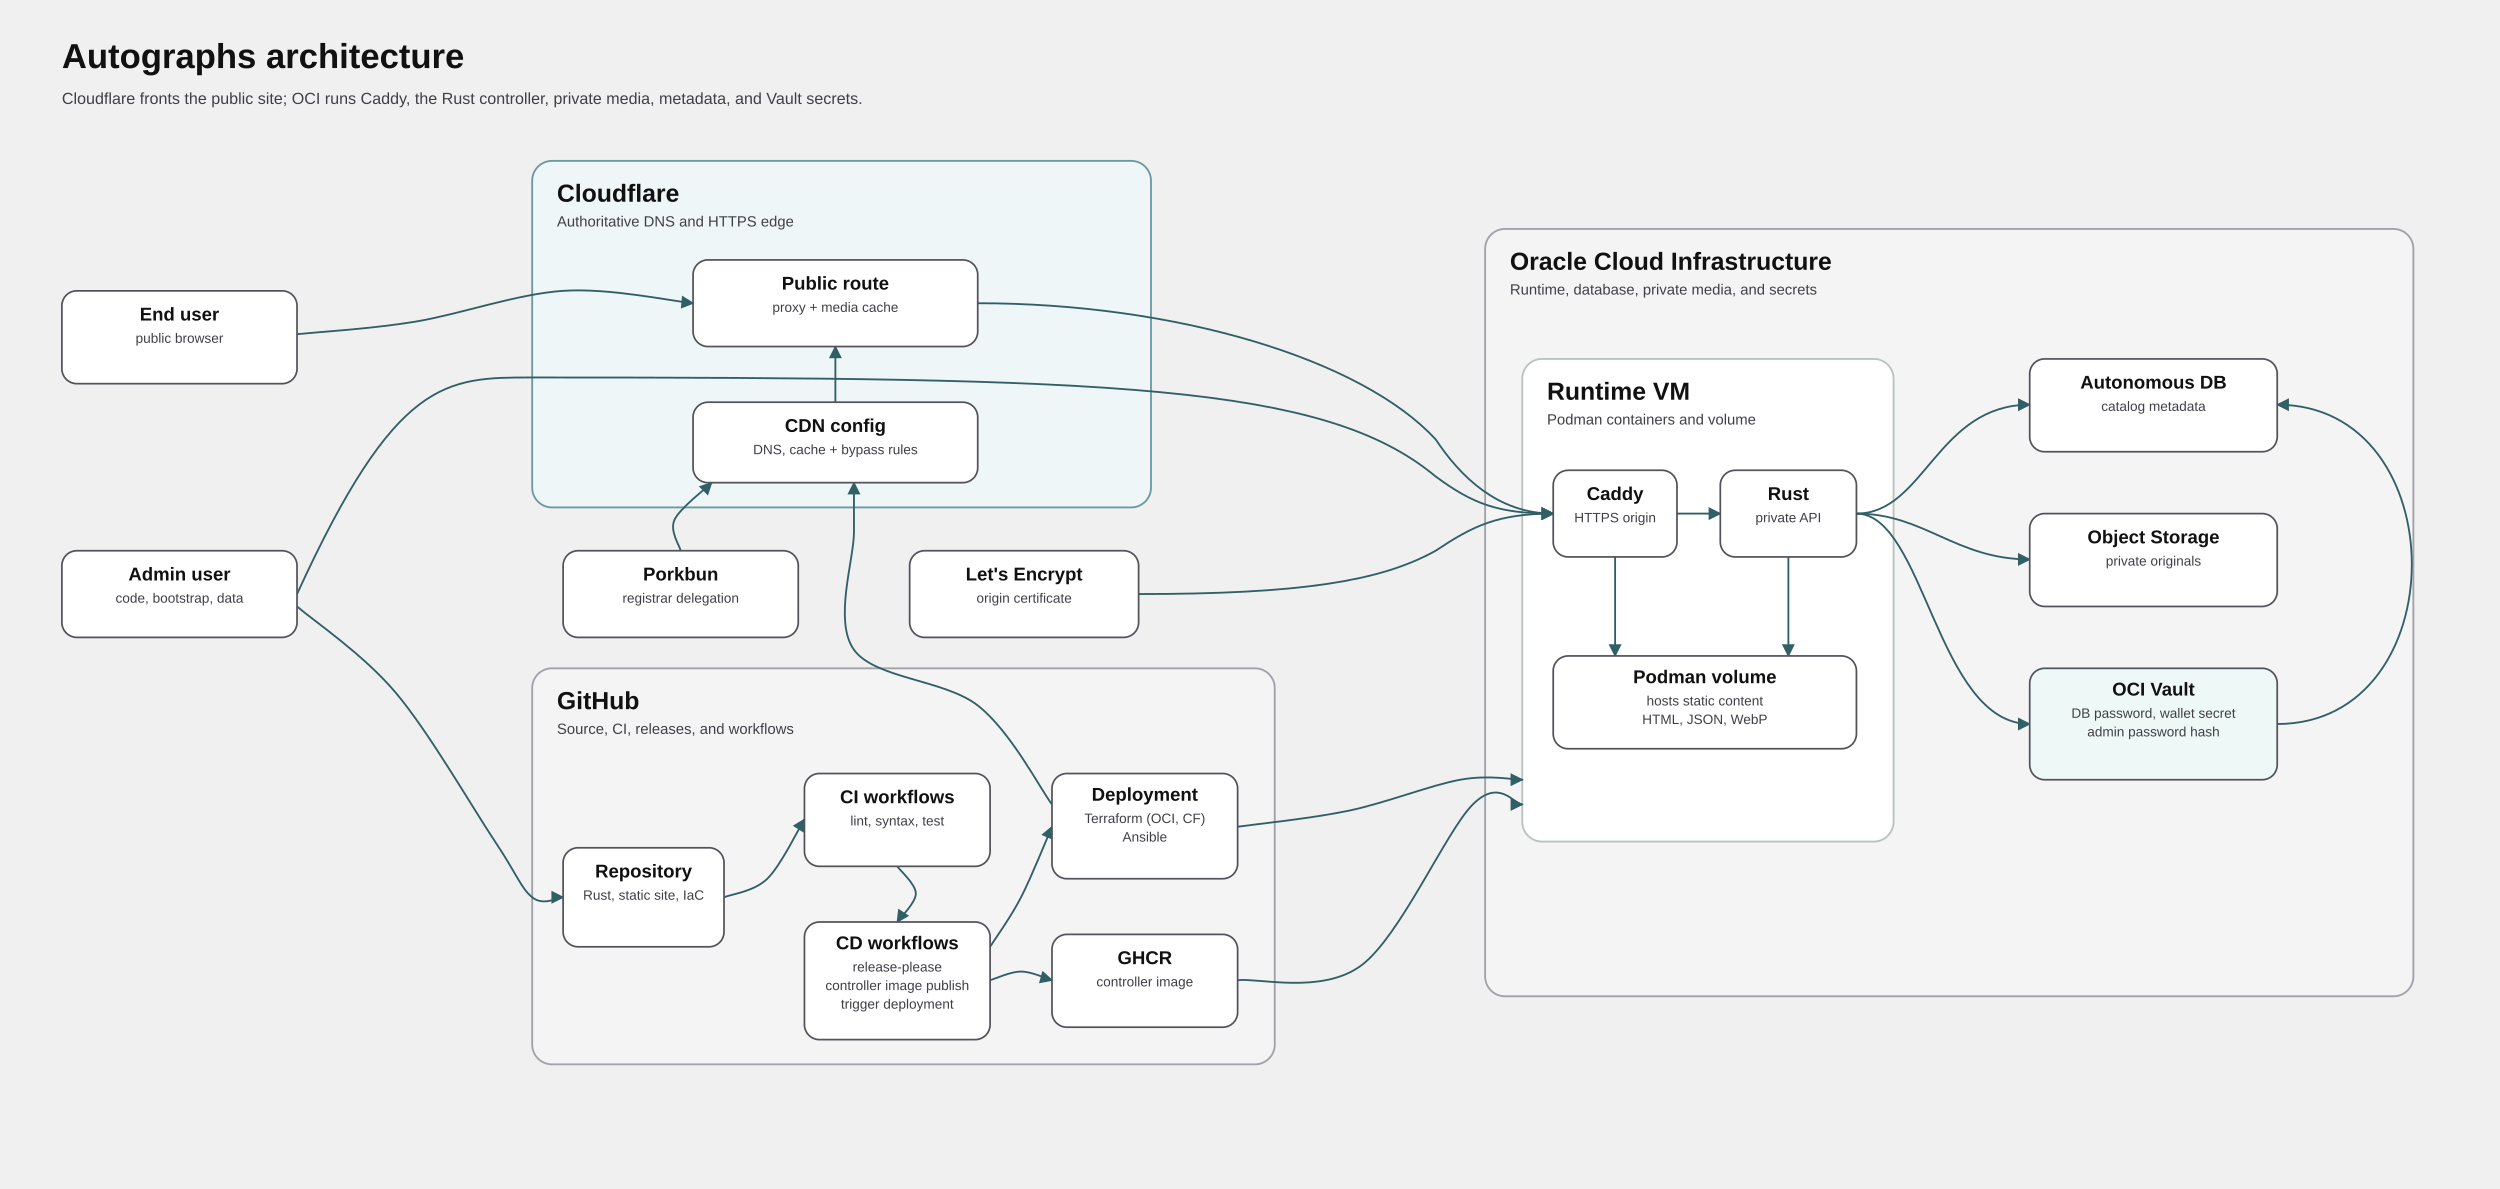
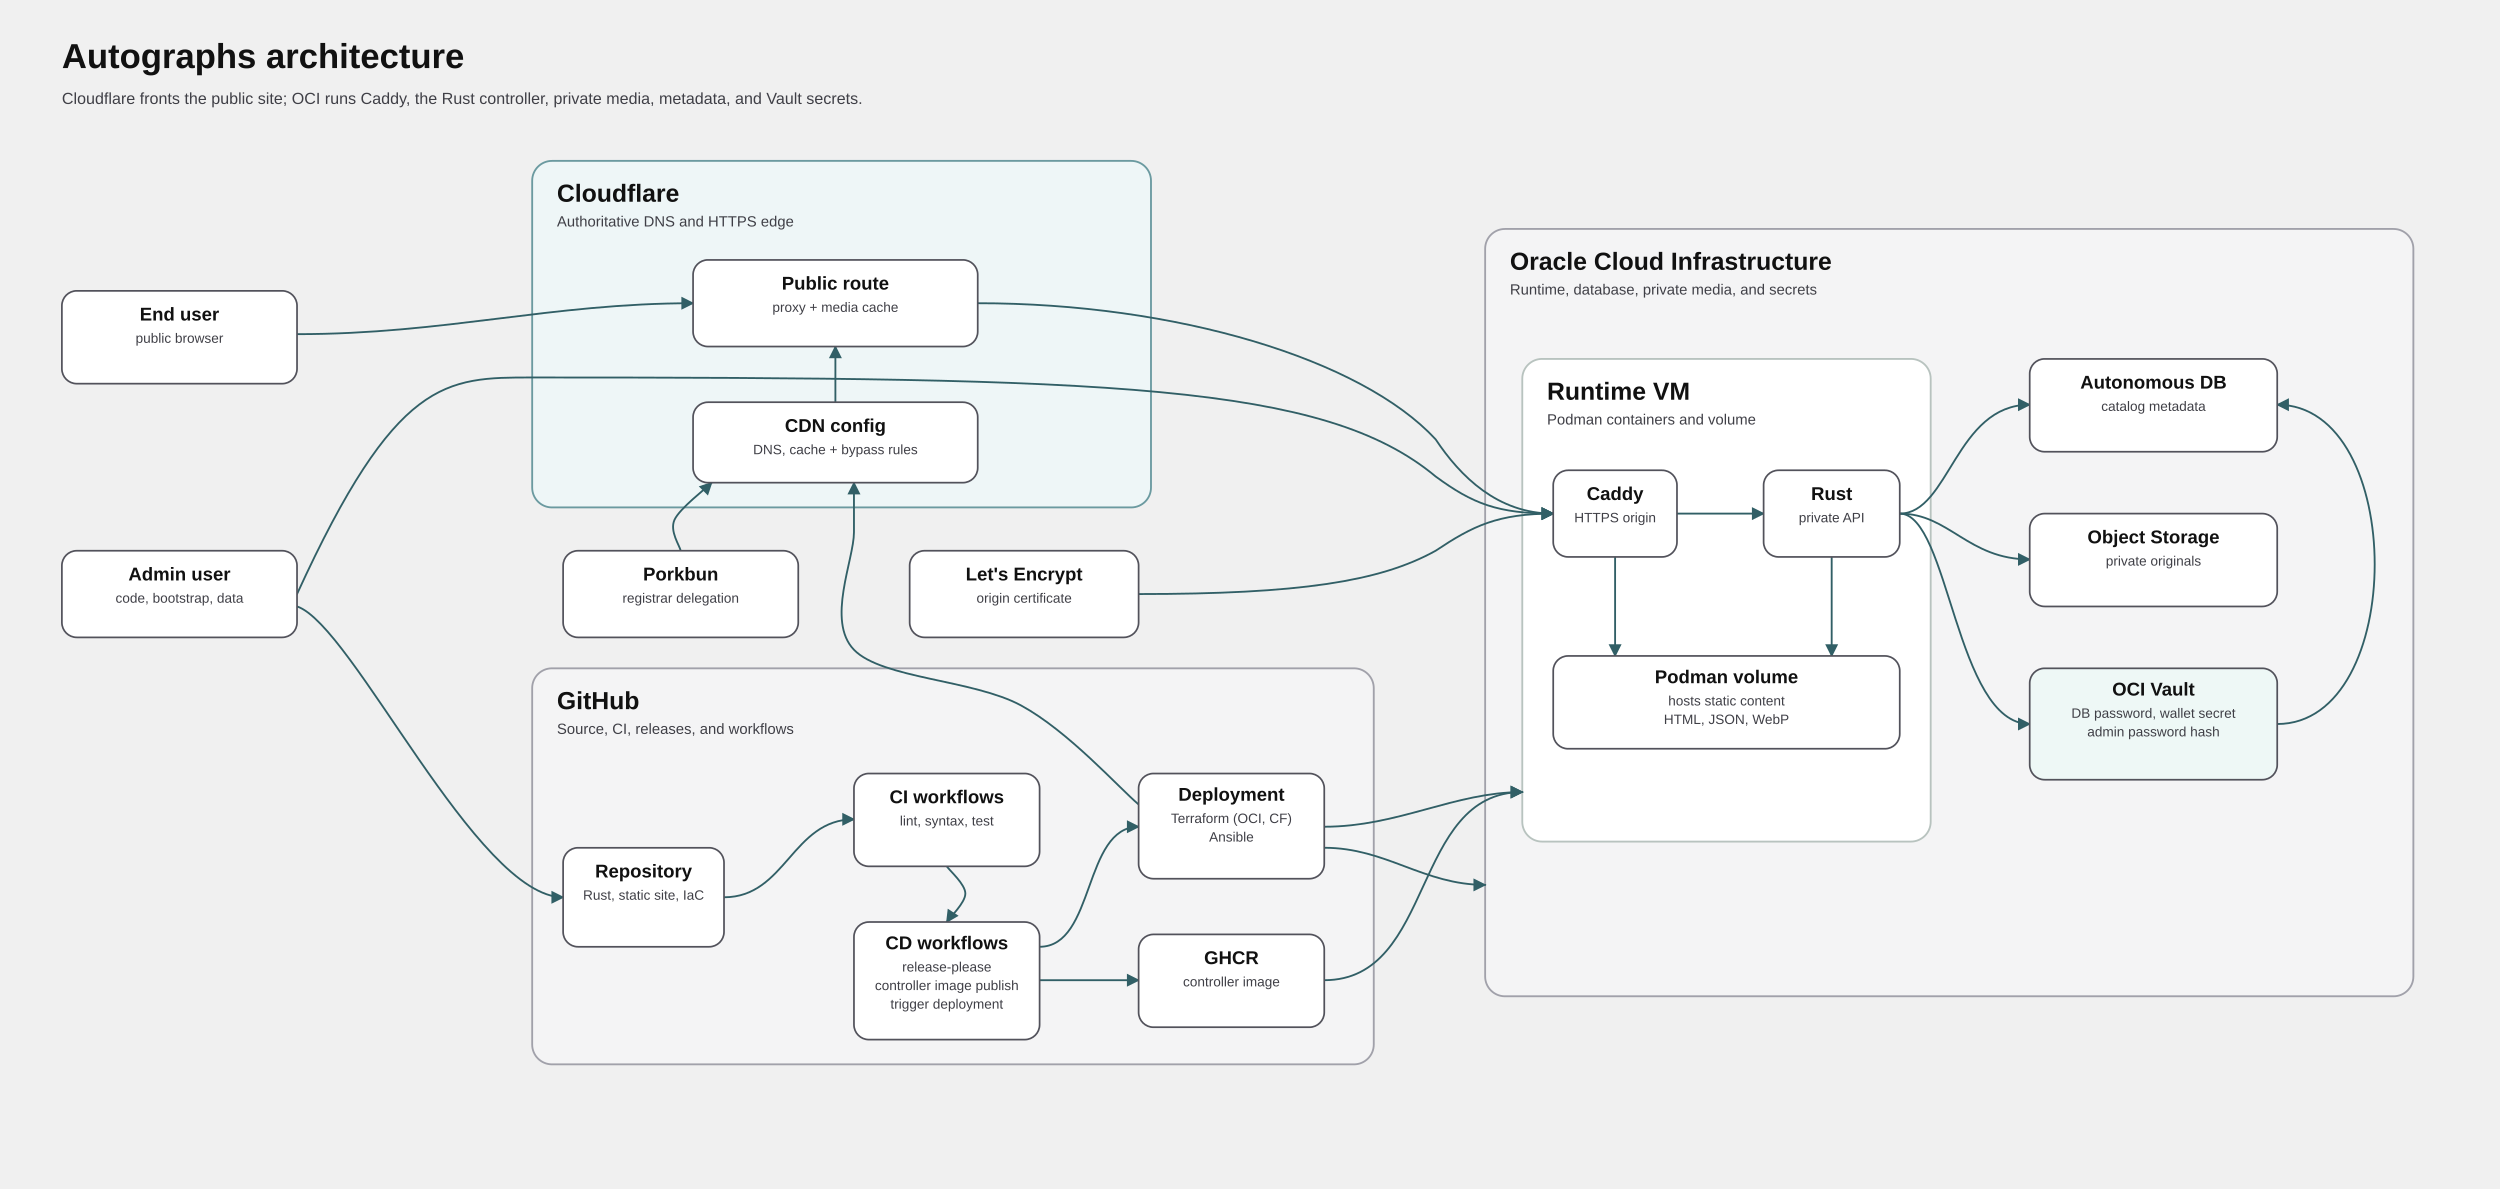
<svg xmlns="http://www.w3.org/2000/svg" viewBox="0 0 2020 960" role="img" aria-labelledby="title desc">
  <defs>
    <marker id="arrow" viewBox="0 0 10 10" refX="9" refY="5" markerWidth="7" markerHeight="7" orient="auto-start-reverse">
      <path d="M 0 0 L 10 5 L 0 10 z" fill="#315f66" />
    </marker>
    <style>
  .page-title { fill:#111; font:700 28px Arial,Helvetica,sans-serif; }
  .subtitle { fill:#3f3f46; font:13px Arial,Helvetica,sans-serif; }
  .zone { fill:#f4f4f5; stroke:#a1a1aa; stroke-width:1.5; }
  .edge-zone { fill:#eef6f7; stroke:#6b9aa0; }
  .panel { fill:#fff; stroke:#b8c3bf; stroke-width:1.5; }
  .box { fill:#fff; stroke:#52525b; stroke-width:1.4; }
  .accent { fill:#eef8f6; }
  .flow { fill:none; stroke:#315f66; stroke-width:1.5; stroke-linecap:round; stroke-linejoin:round; marker-end:url(#arrow); }
  .zone-title { fill:#111; font:700 20px Arial,Helvetica,sans-serif; }
  .zone-small { fill:#3f3f46; font:12px Arial,Helvetica,sans-serif; }
  .box-title { fill:#111; font:700 15px Arial,Helvetica,sans-serif; }
  .box-small { fill:#3f3f46; font:11px Arial,Helvetica,sans-serif; }
  .flow-label { fill:#315f66; font:600 11px Arial,Helvetica,sans-serif; paint-order:stroke; stroke:#fff; stroke-width:4px; stroke-linejoin:round; }
</style>
  </defs>
  <text x="50" y="55" class="page-title">Autographs architecture</text>
  <text x="50" y="84" class="subtitle">Cloudflare fronts the public site; OCI runs Caddy, the Rust controller, private media, metadata, and Vault secrets.</text>
  <rect x="430" y="130" width="500" height="280" rx="16" class="zone edge-zone" />
  <text x="450" y="163" class="zone-title">Cloudflare</text>
  <text x="450" y="183" class="zone-small">Authoritative DNS and HTTPS edge</text>
-   <rect x="430" y="540" width="600" height="320" rx="16" class="zone" />
+   <rect x="430" y="540" width="680" height="320" rx="16" class="zone" />
  <text x="450" y="573" class="zone-title">GitHub</text>
  <text x="450" y="593" class="zone-small">Source, CI, releases, and workflows</text>
  <rect x="1200" y="185" width="750" height="620" rx="16" class="zone" />
  <text x="1220" y="218" class="zone-title">Oracle Cloud Infrastructure</text>
  <text x="1220" y="238" class="zone-small">Runtime, database, private media, and secrets</text>
-   <rect x="1230" y="290" width="300" height="390" rx="16" class="panel" />
+   <rect x="1230" y="290" width="330" height="390" rx="16" class="panel" />
  <text x="1250" y="323" class="zone-title">Runtime VM</text>
  <text x="1250" y="343" class="zone-small">Podman containers and volume</text>
-   <path d="M 240 270 C 255.833 268.333 299.167 265.833 335 260 C 370.833 254.167 417.5 237.5 455 235 C 492.5 232.5 542.5 243.333 560 245" class="flow" />
+   <path d="M 240 270 C 360 270 445 245 560 245" class="flow" />
  <path d="M 550 445 C 549.167 440.833 540.833 429.167 545 420 C 549.167 410.833 570 395 575 390" class="flow" />
  <path d="M 675 325 C 675 317.5 675 287.5 675 280" class="flow" />
  <path d="M 790 245 C 950 245 1100 290 1160 355 C 1180 385 1210 415 1255 415" class="flow" />
  <path d="M 240 480 C 320 305 360 305 430 305 C 900 305 1070 310 1160 385 C 1190 407 1210 415 1255 415" class="flow" />
-   <path d="M 240 490 C 253.333 501.667 293.333 528.333 320 560 C 346.667 591.667 381.667 652.5 400 680 C 418.333 707.5 420.833 717.5 430 725 C 439.167 732.5 450.833 725 455 725" class="flow" />
-   <path d="M 585 725 C 590.833 722.5 609.167 720.5 620 710 C 630.833 699.5 645 670 650 662" class="flow" />
-   <path d="M 725 700 C 727.5 703.667 740 714.5 740 722 C 740 729.5 727.5 741.167 725 745" class="flow" />
-   <path d="M 800 792 C 804.167 790.833 816.667 785 825 785 C 833.333 785 845.833 790.833 850 792" class="flow" />
-   <path d="M 800 765 C 804.167 758.333 816.667 741.167 825 725 C 833.333 708.833 845.833 677.5 850 668" class="flow" />
-   <path d="M 1000 668 C 1015 665.833 1060 661.333 1090 655 C 1120 648.667 1156.67 634.167 1180 630 C 1203.33 625.833 1221.67 630 1230 630" class="flow" />
-   <path d="M 850 650 C 840 636.667 816.667 590.833 790 570 C 763.333 549.167 706.667 548.333 690 525 C 673.333 501.667 690 452.5 690 430 C 690 407.5 690 396.667 690 390" class="flow" />
-   <path d="M 1000 792 C 1016.67 790 1068.33 803.667 1100 780 C 1131.67 756.333 1168.33 671.667 1190 650 C 1211.67 628.333 1223.33 650 1230 650" class="flow" />
+   <path d="M 240 490 C 285 505 385 725 455 725" class="flow" />
+   <path d="M 585 725 C 635 725 640 662 690 662" class="flow" />
+   <path d="M 765 700 C 767.5 703.667 780 714.5 780 722 C 780 729.5 767.5 741.167 765 745" class="flow" />
+   <path d="M 840 792 C 870 792 890 792 920 792" class="flow" />
+   <path d="M 840 765 C 885 765 875 668 920 668" class="flow" />
+   <path d="M 1070 668 C 1130 668 1175 640 1230 640" class="flow" />
+   <path d="M 1070 685 C 1120 685 1150 715 1200 715" class="flow" />
+   <path d="M 920 650 C 904.167 636.667 863.333 590.833 825 570 C 786.667 549.167 712.5 548.333 690 525 C 667.5 501.667 690 452.5 690 430 C 690 407.5 690 396.667 690 390" class="flow" />
+   <path d="M 1070 792 C 1160 792 1140 640 1230 640" class="flow" />
  <path d="M 920 480 C 1050 480 1115 470 1160 445 C 1190 425 1210 415 1255 415" class="flow" />
-   <path d="M 1355 415 C 1360.83 415 1384.17 415 1390 415" class="flow" />
+   <path d="M 1355 415 C 1366.67 415 1413.33 415 1425 415" class="flow" />
  <path d="M 1305 450 C 1305 463.333 1305 516.667 1305 530" class="flow" />
-   <path d="M 1445 450 C 1445 463.333 1445 516.667 1445 530" class="flow" />
-   <path d="M 1500 415 C 1555 415 1565 327 1640 327" class="flow" />
-   <path d="M 1500 415 C 1555 415 1580 452 1640 452" class="flow" />
-   <path d="M 1500 415 C 1555 415 1565 585 1640 585" class="flow" />
-   <path d="M 1840 585 C 1985 585 1985 327 1840 327" class="flow" />
+   <path d="M 1480 450 C 1480 463.333 1480 516.667 1480 530" class="flow" />
+   <path d="M 1535 415 C 1575 415 1580 327 1640 327" class="flow" />
+   <path d="M 1535 415 C 1575 415 1590 452 1640 452" class="flow" />
+   <path d="M 1535 415 C 1575 415 1580 585 1640 585" class="flow" />
+   <path d="M 1840 585 C 1945 585 1945 327 1840 327" class="flow" />
  <rect x="560" y="210" width="230" height="70" rx="12" class="box" />
  <text x="675.0" y="234" text-anchor="middle" class="box-title">Public route</text>
  <text x="675.0" y="252" text-anchor="middle" class="box-small">proxy + media cache</text>
  <rect x="560" y="325" width="230" height="65" rx="12" class="box" />
  <text x="675.0" y="349" text-anchor="middle" class="box-title">CDN config</text>
  <text x="675.0" y="367" text-anchor="middle" class="box-small">DNS, cache + bypass rules</text>
  <rect x="455" y="685" width="130" height="80" rx="12" class="box" />
  <text x="520.0" y="709" text-anchor="middle" class="box-title">Repository</text>
  <text x="520.0" y="727" text-anchor="middle" class="box-small">Rust, static site, IaC</text>
-   <rect x="650" y="625" width="150" height="75" rx="12" class="box" />
-   <text x="725.0" y="649" text-anchor="middle" class="box-title">CI workflows</text>
-   <text x="725.0" y="667" text-anchor="middle" class="box-small">lint, syntax, test</text>
-   <rect x="650" y="745" width="150" height="95" rx="12" class="box" />
-   <text x="725.0" y="767" text-anchor="middle" class="box-title">CD workflows</text>
-   <text x="725.0" y="785" text-anchor="middle" class="box-small">release-please</text>
-   <text x="725.0" y="800" text-anchor="middle" class="box-small">controller image publish</text>
-   <text x="725.0" y="815" text-anchor="middle" class="box-small">trigger deployment</text>
-   <rect x="850" y="625" width="150" height="85" rx="12" class="box" />
-   <text x="925.0" y="647" text-anchor="middle" class="box-title">Deployment</text>
-   <text x="925.0" y="665" text-anchor="middle" class="box-small">Terraform (OCI, CF)</text>
-   <text x="925.0" y="680" text-anchor="middle" class="box-small">Ansible</text>
-   <rect x="850" y="755" width="150" height="75" rx="12" class="box" />
-   <text x="925.0" y="779" text-anchor="middle" class="box-title">GHCR</text>
-   <text x="925.0" y="797" text-anchor="middle" class="box-small">controller image</text>
+   <rect x="690" y="625" width="150" height="75" rx="12" class="box" />
+   <text x="765.0" y="649" text-anchor="middle" class="box-title">CI workflows</text>
+   <text x="765.0" y="667" text-anchor="middle" class="box-small">lint, syntax, test</text>
+   <rect x="690" y="745" width="150" height="95" rx="12" class="box" />
+   <text x="765.0" y="767" text-anchor="middle" class="box-title">CD workflows</text>
+   <text x="765.0" y="785" text-anchor="middle" class="box-small">release-please</text>
+   <text x="765.0" y="800" text-anchor="middle" class="box-small">controller image publish</text>
+   <text x="765.0" y="815" text-anchor="middle" class="box-small">trigger deployment</text>
+   <rect x="920" y="625" width="150" height="85" rx="12" class="box" />
+   <text x="995.0" y="647" text-anchor="middle" class="box-title">Deployment</text>
+   <text x="995.0" y="665" text-anchor="middle" class="box-small">Terraform (OCI, CF)</text>
+   <text x="995.0" y="680" text-anchor="middle" class="box-small">Ansible</text>
+   <rect x="920" y="755" width="150" height="75" rx="12" class="box" />
+   <text x="995.0" y="779" text-anchor="middle" class="box-title">GHCR</text>
+   <text x="995.0" y="797" text-anchor="middle" class="box-small">controller image</text>
  <rect x="1255" y="380" width="100" height="70" rx="12" class="box" />
  <text x="1305.0" y="404" text-anchor="middle" class="box-title">Caddy</text>
  <text x="1305.0" y="422" text-anchor="middle" class="box-small">HTTPS origin</text>
-   <rect x="1390" y="380" width="110" height="70" rx="12" class="box" />
-   <text x="1445.0" y="404" text-anchor="middle" class="box-title">Rust</text>
-   <text x="1445.0" y="422" text-anchor="middle" class="box-small">private API</text>
-   <rect x="1255" y="530" width="245" height="75" rx="12" class="box" />
-   <text x="1377.5" y="552" text-anchor="middle" class="box-title">Podman volume</text>
-   <text x="1377.5" y="570" text-anchor="middle" class="box-small">hosts static content</text>
-   <text x="1377.5" y="585" text-anchor="middle" class="box-small">HTML, JSON, WebP</text>
+   <rect x="1425" y="380" width="110" height="70" rx="12" class="box" />
+   <text x="1480.0" y="404" text-anchor="middle" class="box-title">Rust</text>
+   <text x="1480.0" y="422" text-anchor="middle" class="box-small">private API</text>
+   <rect x="1255" y="530" width="280" height="75" rx="12" class="box" />
+   <text x="1395.0" y="552" text-anchor="middle" class="box-title">Podman volume</text>
+   <text x="1395.0" y="570" text-anchor="middle" class="box-small">hosts static content</text>
+   <text x="1395.0" y="585" text-anchor="middle" class="box-small">HTML, JSON, WebP</text>
  <rect x="1640" y="290" width="200" height="75" rx="12" class="box" />
  <text x="1740.0" y="314" text-anchor="middle" class="box-title">Autonomous DB</text>
  <text x="1740.0" y="332" text-anchor="middle" class="box-small">catalog metadata</text>
  <rect x="1640" y="415" width="200" height="75" rx="12" class="box" />
  <text x="1740.0" y="439" text-anchor="middle" class="box-title">Object Storage</text>
  <text x="1740.0" y="457" text-anchor="middle" class="box-small">private originals</text>
  <rect x="1640" y="540" width="200" height="90" rx="12" class="box accent" />
  <text x="1740.0" y="562" text-anchor="middle" class="box-title">OCI Vault</text>
  <text x="1740.0" y="580" text-anchor="middle" class="box-small">DB password, wallet secret</text>
  <text x="1740.0" y="595" text-anchor="middle" class="box-small">admin password hash</text>
  <rect x="50" y="235" width="190" height="75" rx="12" class="box external" />
  <text x="145.0" y="259" text-anchor="middle" class="box-title">End user</text>
  <text x="145.0" y="277" text-anchor="middle" class="box-small">public browser</text>
  <rect x="455" y="445" width="190" height="70" rx="12" class="box external" />
  <text x="550.0" y="469" text-anchor="middle" class="box-title">Porkbun</text>
  <text x="550.0" y="487" text-anchor="middle" class="box-small">registrar delegation</text>
  <rect x="50" y="445" width="190" height="70" rx="12" class="box external" />
  <text x="145.0" y="469" text-anchor="middle" class="box-title">Admin user</text>
  <text x="145.0" y="487" text-anchor="middle" class="box-small">code, bootstrap, data</text>
  <rect x="735" y="445" width="185" height="70" rx="12" class="box external" />
  <text x="827.5" y="469" text-anchor="middle" class="box-title">Let's Encrypt</text>
  <text x="827.5" y="487" text-anchor="middle" class="box-small">origin certificate</text>
</svg>
